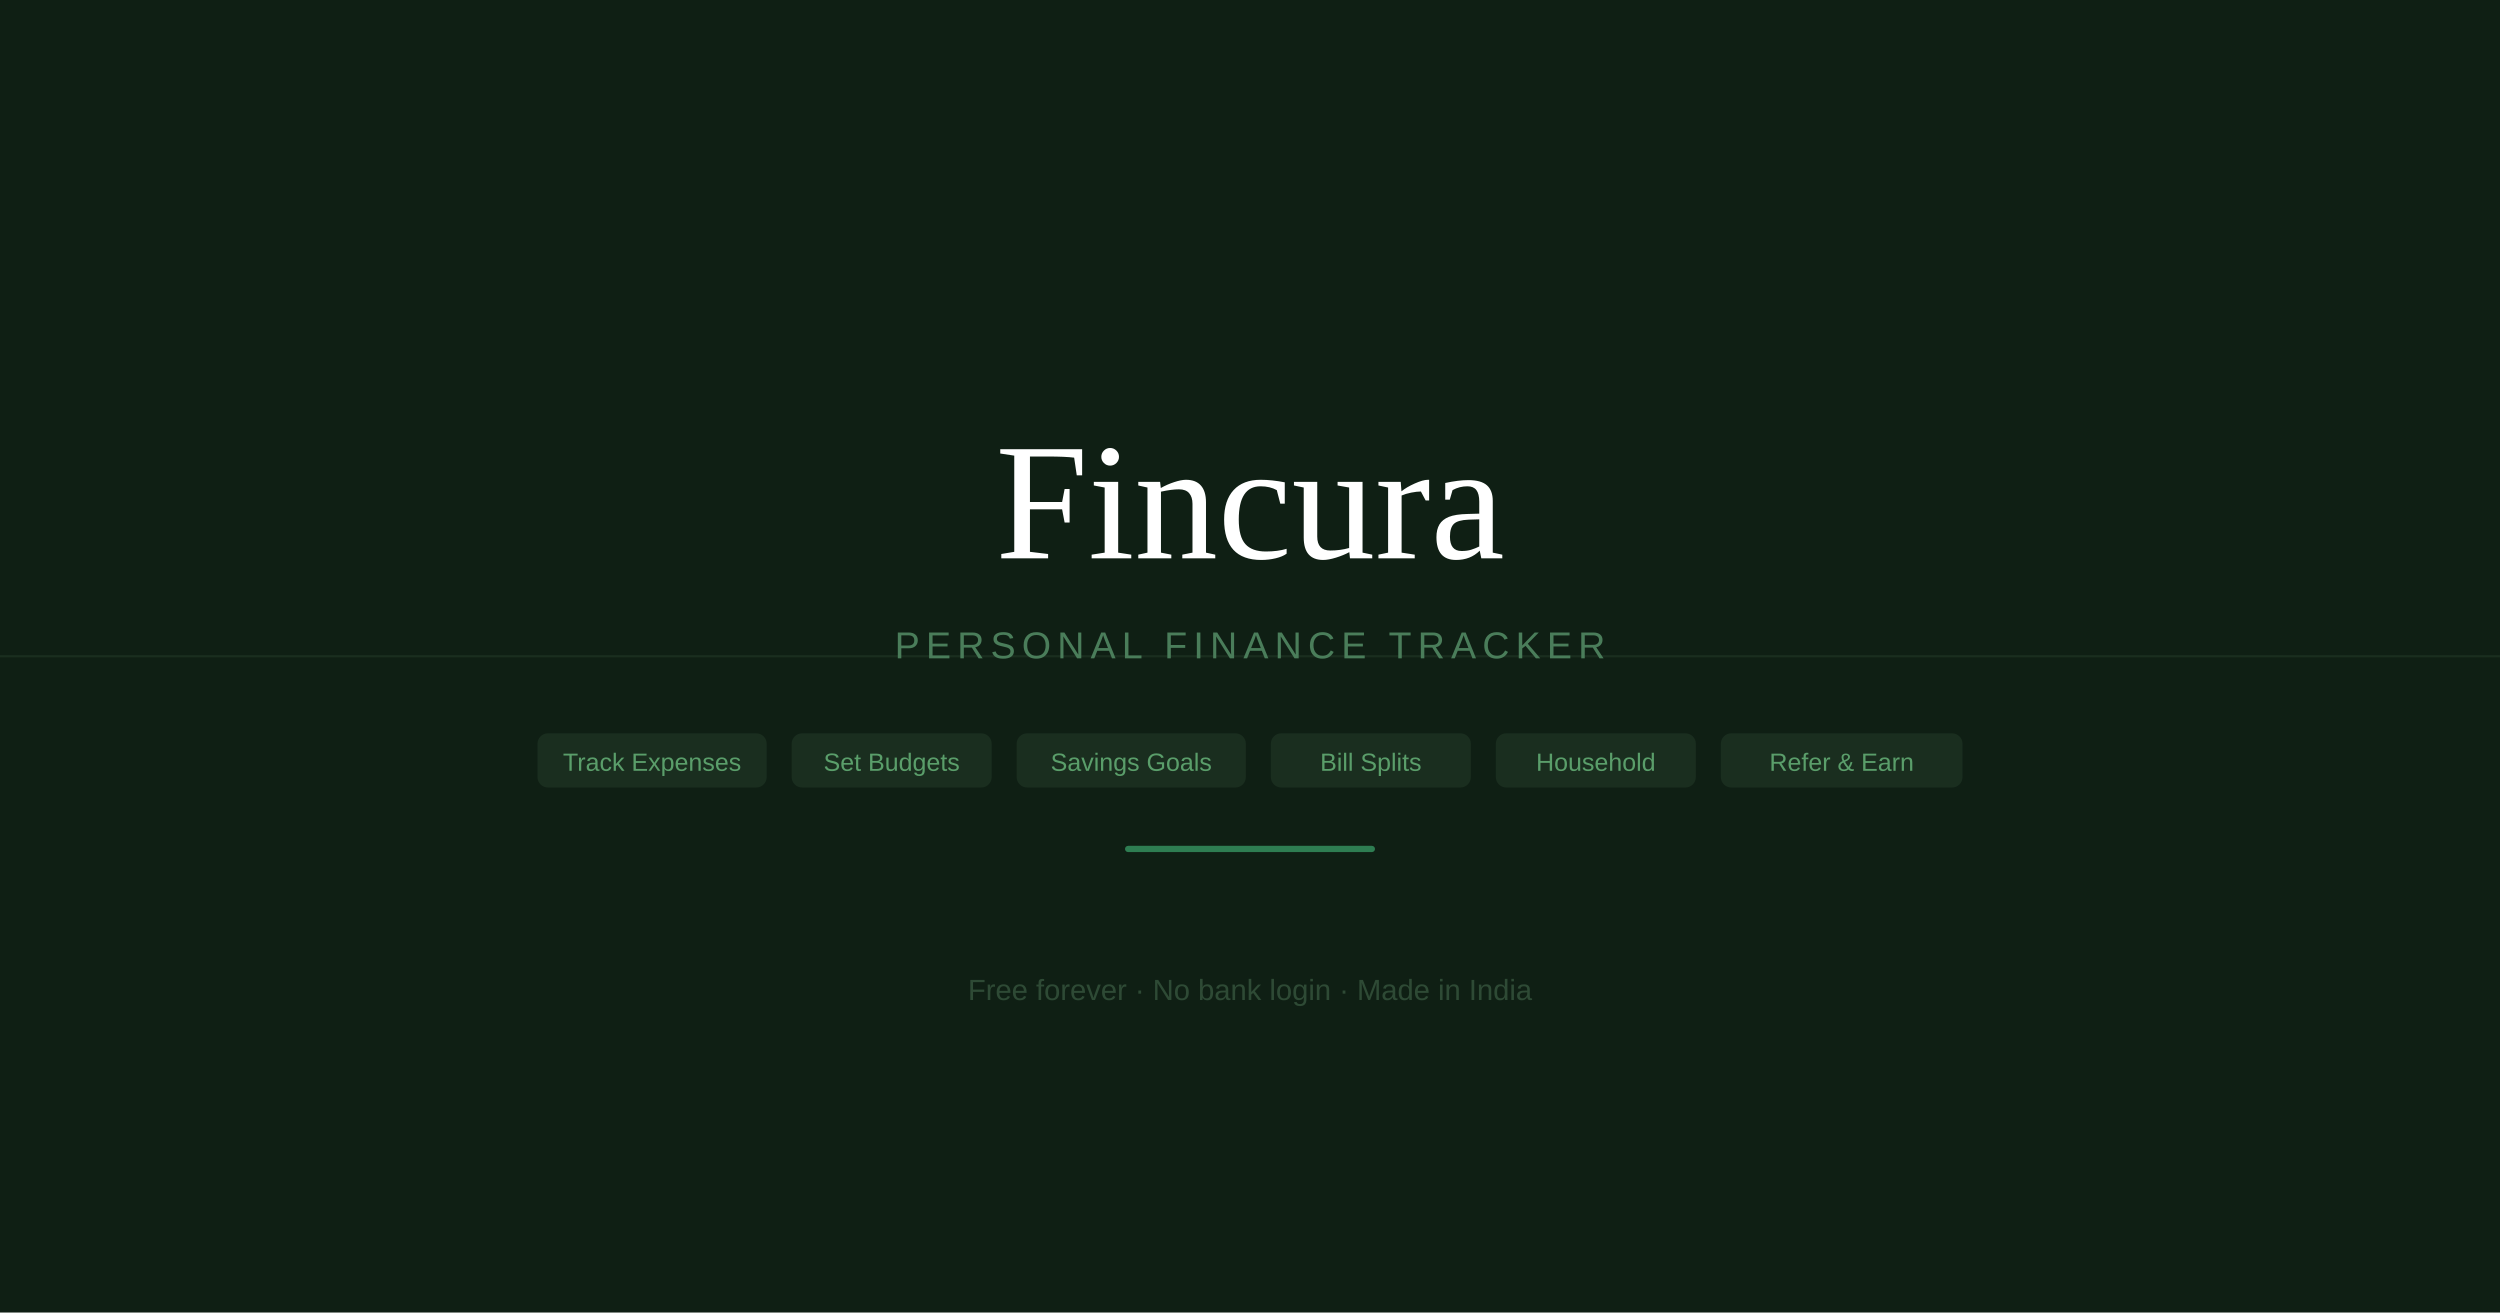
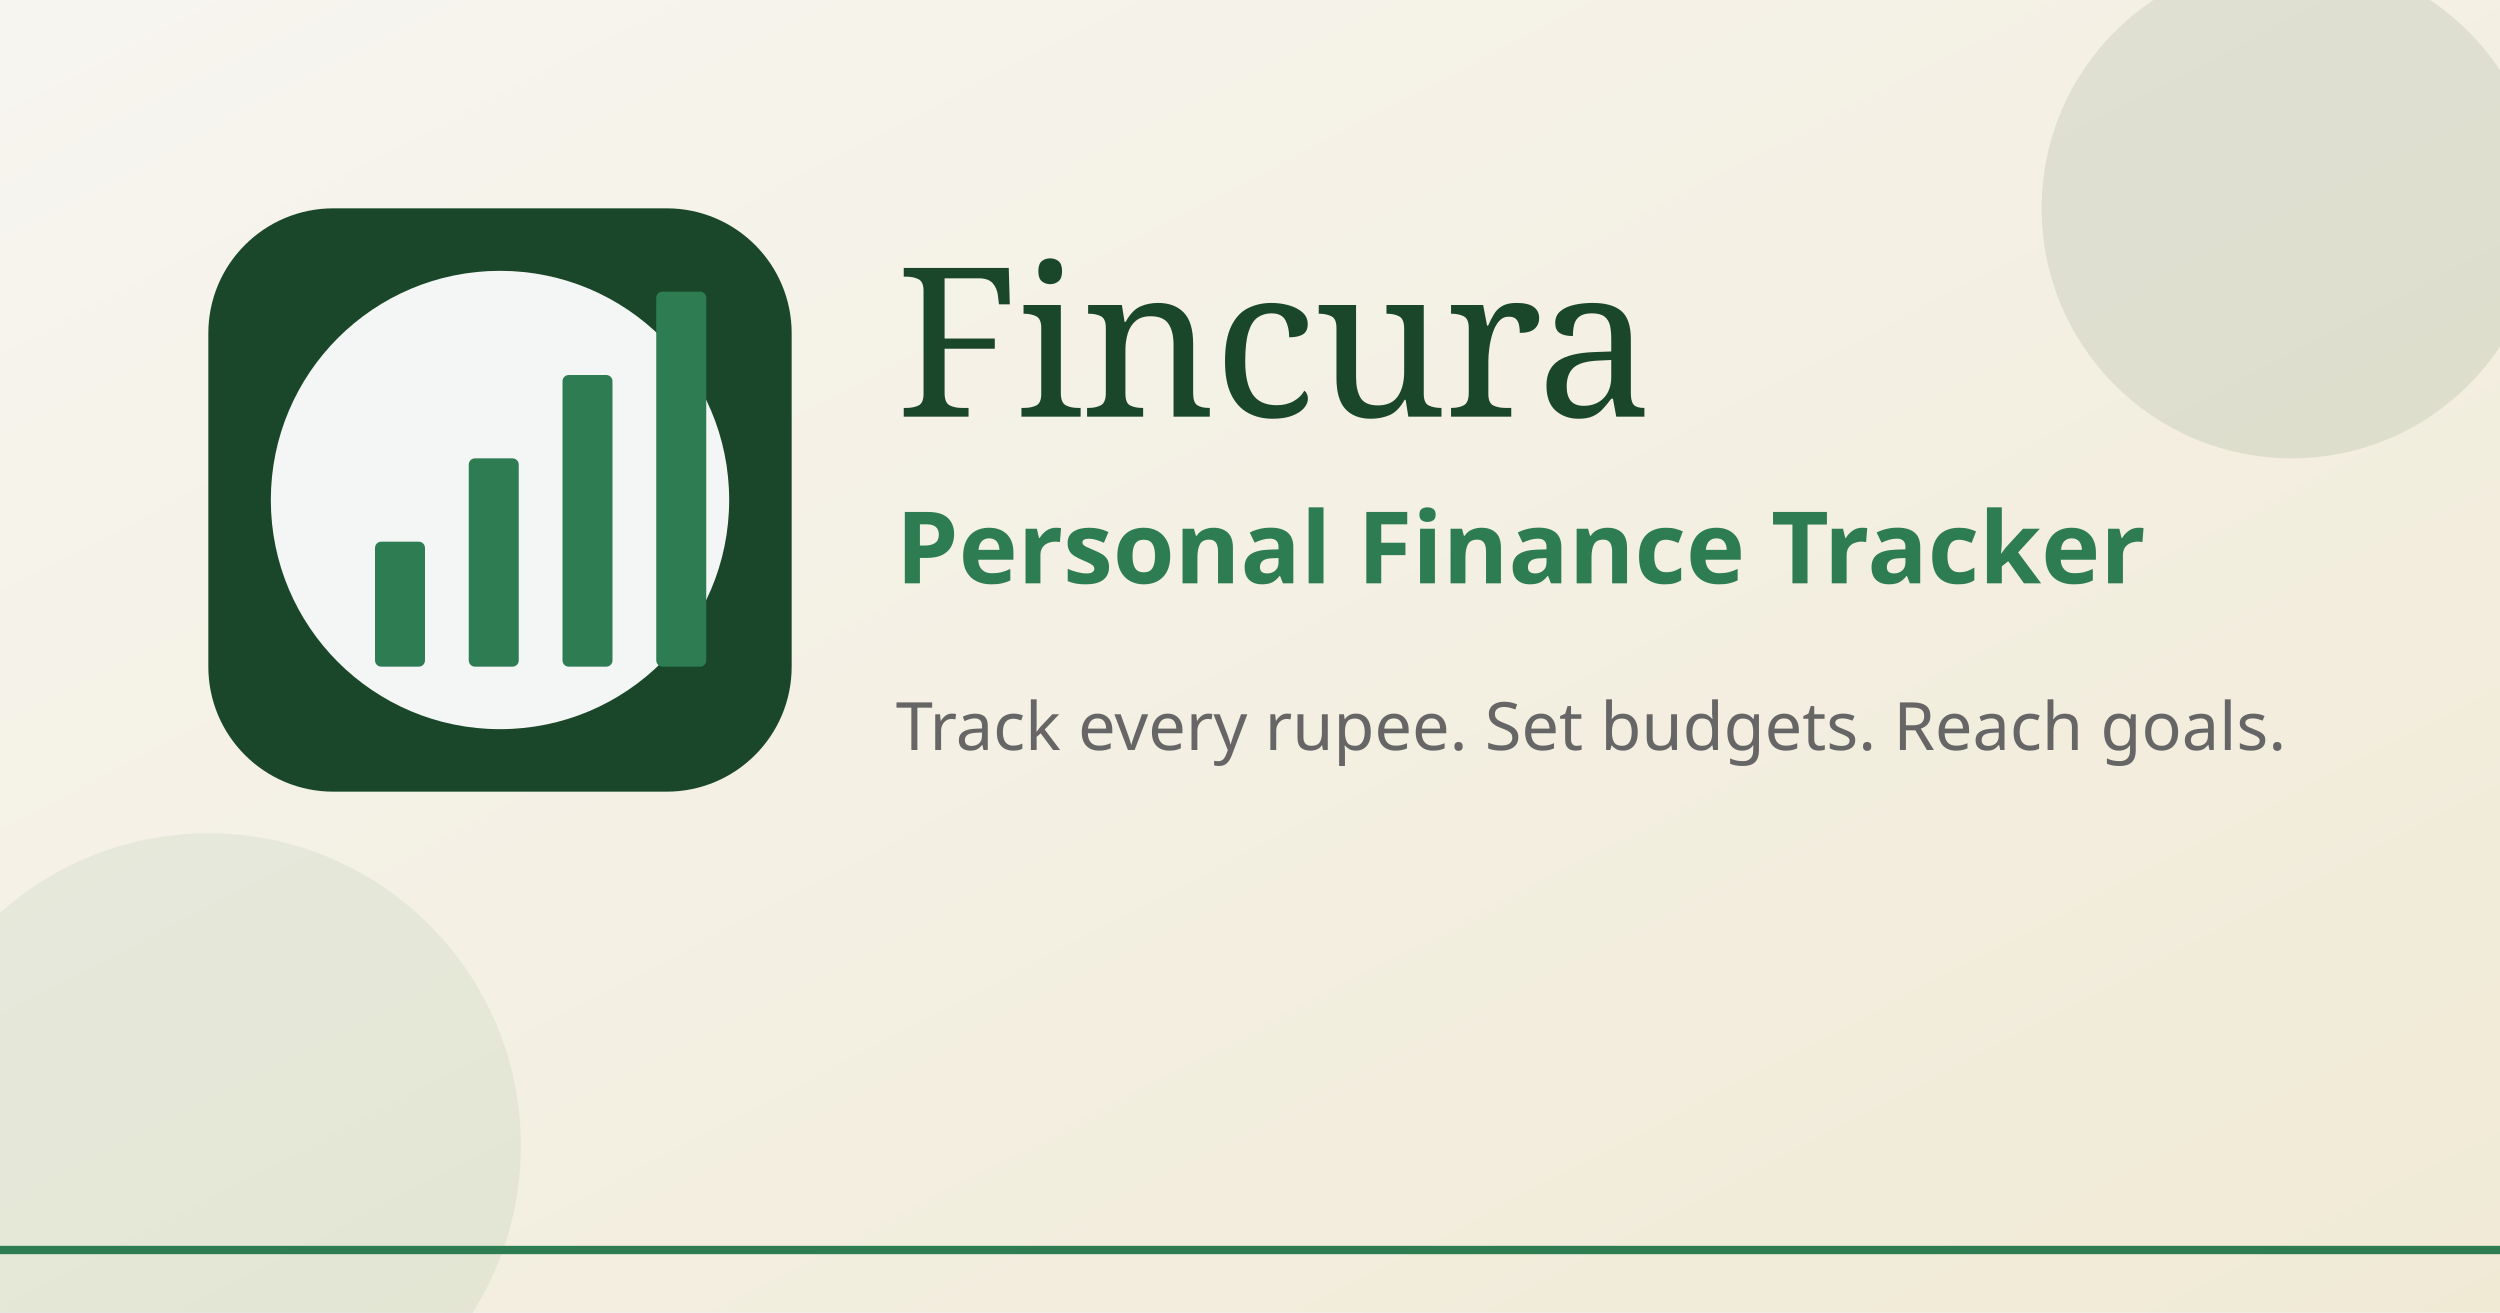
<svg xmlns="http://www.w3.org/2000/svg" viewBox="0 0 1200 630">
-   <rect width="1200" height="630" fill="#0f1f14" />
-   <line x1="0" y1="315" x2="1200" y2="315" stroke="#1a2e1f" stroke-width="1" />
-   <text x="600" y="268" font-family="Georgia, 'Times New Roman', serif" font-size="80" text-anchor="middle" fill="#ffffff" font-weight="400">
-     Fincura
-   </text>
-   <text x="600" y="316" font-family="Arial, Helvetica, sans-serif" font-size="18" fill="#4a7d5a" text-anchor="middle" letter-spacing="3">
-     PERSONAL FINANCE TRACKER
-   </text>
-   <rect x="258" y="352" width="110" height="26" rx="5" fill="#1a2e1f" />
-   <text x="313" y="370" font-family="Arial, sans-serif" font-size="12" fill="#5a9e6a" text-anchor="middle">Track Expenses</text>
-   <rect x="380" y="352" width="96" height="26" rx="5" fill="#1a2e1f" />
-   <text x="428" y="370" font-family="Arial, sans-serif" font-size="12" fill="#5a9e6a" text-anchor="middle">Set Budgets</text>
-   <rect x="488" y="352" width="110" height="26" rx="5" fill="#1a2e1f" />
-   <text x="543" y="370" font-family="Arial, sans-serif" font-size="12" fill="#5a9e6a" text-anchor="middle">Savings Goals</text>
-   <rect x="610" y="352" width="96" height="26" rx="5" fill="#1a2e1f" />
-   <text x="658" y="370" font-family="Arial, sans-serif" font-size="12" fill="#5a9e6a" text-anchor="middle">Bill Splits</text>
-   <rect x="718" y="352" width="96" height="26" rx="5" fill="#1a2e1f" />
-   <text x="766" y="370" font-family="Arial, sans-serif" font-size="12" fill="#5a9e6a" text-anchor="middle">Household</text>
-   <rect x="826" y="352" width="116" height="26" rx="5" fill="#1a2e1f" />
-   <text x="884" y="370" font-family="Arial, sans-serif" font-size="12" fill="#5a9e6a" text-anchor="middle">Refer &amp; Earn</text>
-   <rect x="540" y="406" width="120" height="3" rx="1.5" fill="#2e7d52" />
-   <text x="600" y="480" font-family="Arial, Helvetica, sans-serif" font-size="14" fill="#2e4a35" text-anchor="middle">
-     Free forever · No bank login · Made in India
-   </text>
+   <defs>
+     <linearGradient id="bgGrad" x1="0%" y1="0%" x2="100%" y2="100%">
+       <stop offset="0%" style="stop-color:#f7f5f0;stop-opacity:1" />
+       <stop offset="100%" style="stop-color:#f0ead5;stop-opacity:1" />
+     </linearGradient>
+   </defs>
+   <rect width="1200" height="630" fill="url(#bgGrad)" />
+   <circle cx="1100" cy="100" r="120" fill="#1a472a" opacity="0.1" />
+   <circle cx="100" cy="550" r="150" fill="#2e7d52" opacity="0.08" />
+   <g transform="translate(100, 100)">
+     <rect width="280" height="280" rx="60" fill="#1a472a" />
+     <circle cx="140" cy="140" r="110" fill="white" opacity="0.95" />
+     <g fill="#2e7d52">
+       <rect x="80" y="160" width="24" height="60" rx="3" />
+       <rect x="125" y="120" width="24" height="100" rx="3" />
+       <rect x="170" y="80" width="24" height="140" rx="3" />
+       <rect x="215" y="40" width="24" height="180" rx="3" />
+     </g>
+   </g>
+   <text x="430" y="200" font-family="DM Serif Display, serif" font-size="100" font-weight="400" fill="#1a472a" letter-spacing="-1">Fincura</text>
+   <text x="430" y="280" font-family="DM Sans, sans-serif" font-size="48" font-weight="600" fill="#2e7d52">Personal Finance Tracker</text>
+   <text x="430" y="360" font-family="DM Sans, sans-serif" font-size="32" font-weight="400" fill="#666666">Track every rupee. Set budgets. Reach goals.</text>
+   <line x1="0" y1="600" x2="1200" y2="600" stroke="#2e7d52" stroke-width="4" />
</svg>
